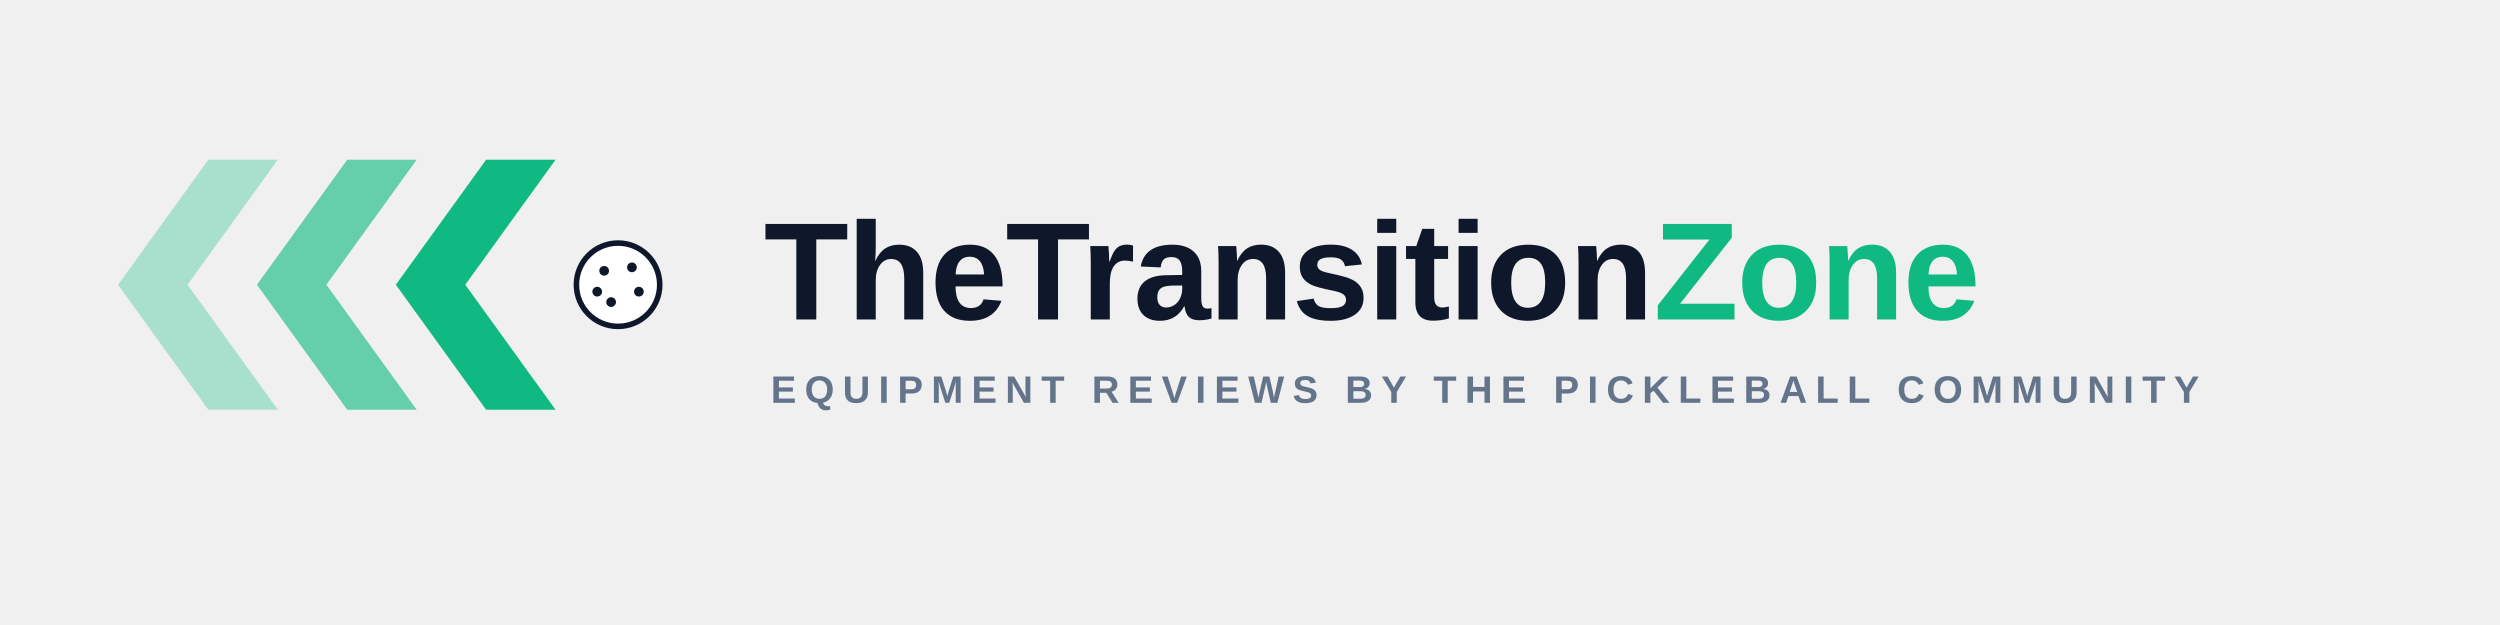
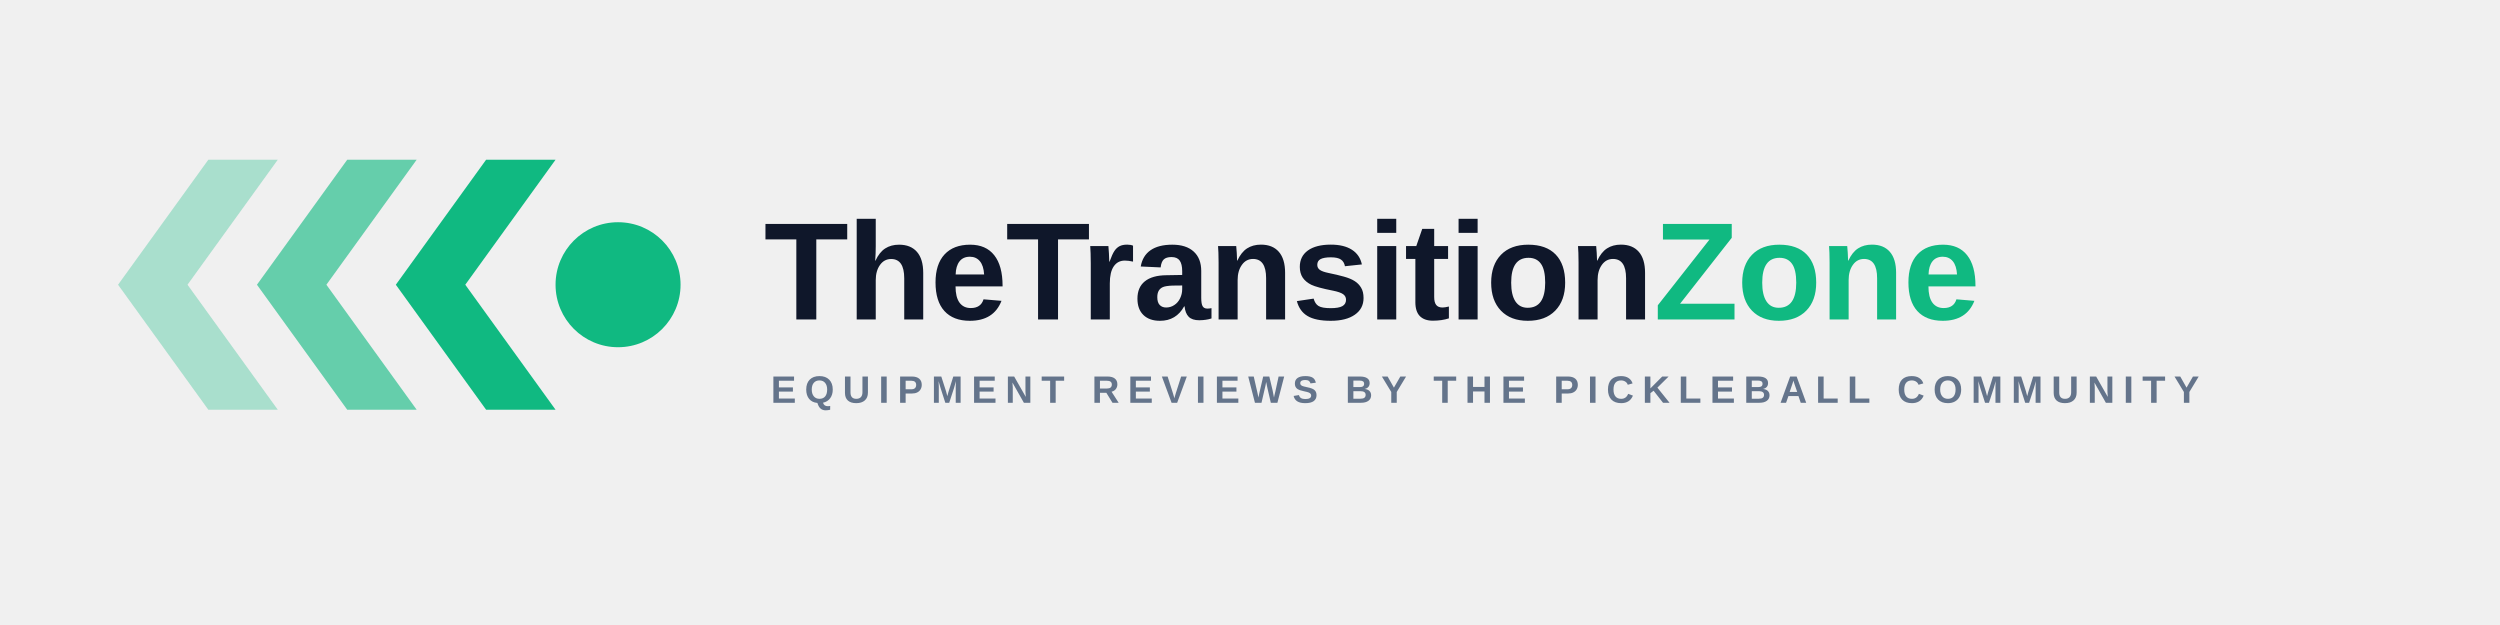
<svg xmlns="http://www.w3.org/2000/svg" viewBox="0 0 720 180" role="img" aria-label="TheTransitionZone primary lockup">
  <defs>
    <style>
      .word { font: 800 40px -apple-system, "Helvetica Neue", Arial, sans-serif; fill: #0F172A; letter-spacing: -0.5px; }
      .word-z { fill: #10B981; }
      .tag { font: 600 11px -apple-system, "Helvetica Neue", Arial, sans-serif; fill: #64748B; letter-spacing: 2.4px; }
    </style>
  </defs>
  <g transform="translate(34,32)">
    <path d="M0 50 L26 14 L46 14 L20 50 L46 86 L26 86 Z" fill="#10B981" opacity="0.32" />
    <path d="M40 50 L66 14 L86 14 L60 50 L86 86 L66 86 Z" fill="#10B981" opacity="0.62" />
    <path d="M80 50 L106 14 L126 14 L100 50 L126 86 L106 86 Z" fill="#10B981" />
    <g transform="translate(144,50)">
-       <circle r="12" fill="#FFFFFF" stroke="#0F172A" stroke-width="1.6" />
-       <circle cx="-4" cy="-4" r="1.4" fill="#0F172A" />
-       <circle cx="4" cy="-5" r="1.4" fill="#0F172A" />
-       <circle cx="6" cy="2" r="1.4" fill="#0F172A" />
-       <circle cx="-2" cy="5" r="1.4" fill="#0F172A" />
-       <circle cx="-6" cy="2" r="1.4" fill="#0F172A" />
+       <circle r="18" fill="#10B981" />
    </g>
  </g>
  <g transform="translate(220,0)">
    <text x="0" y="92" class="word">TheTransition<tspan class="word-z">Zone</tspan>
    </text>
    <text x="2" y="116" class="tag">EQUIPMENT REVIEWS BY THE PICKLEBALL COMMUNITY</text>
  </g>
</svg>
